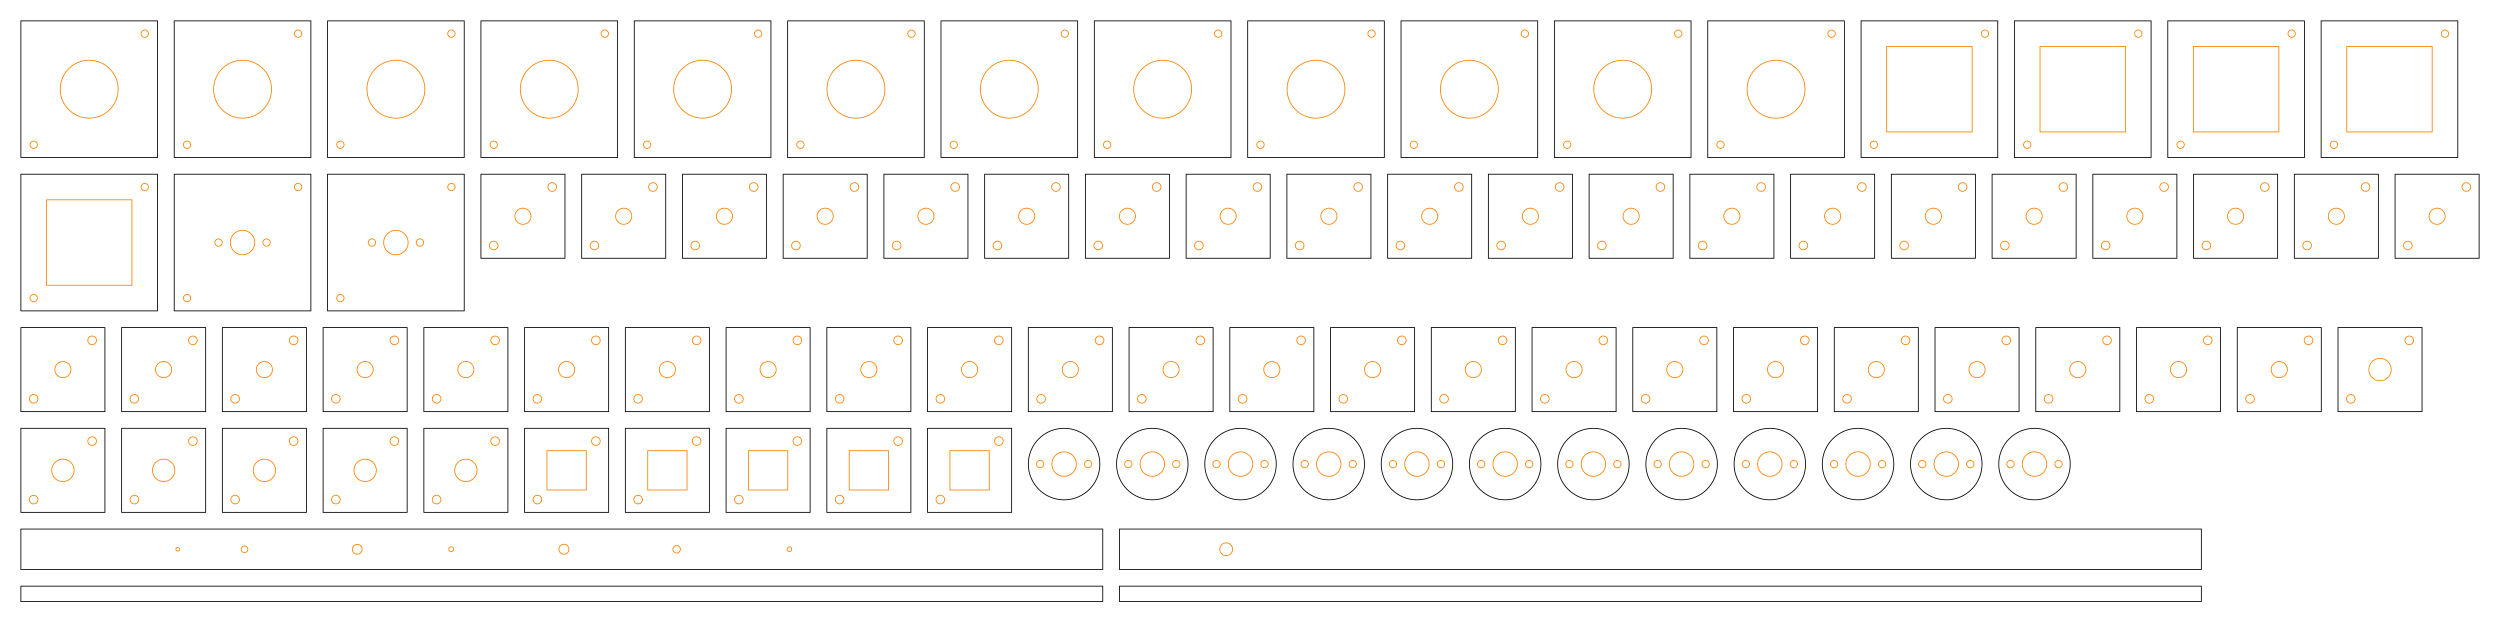
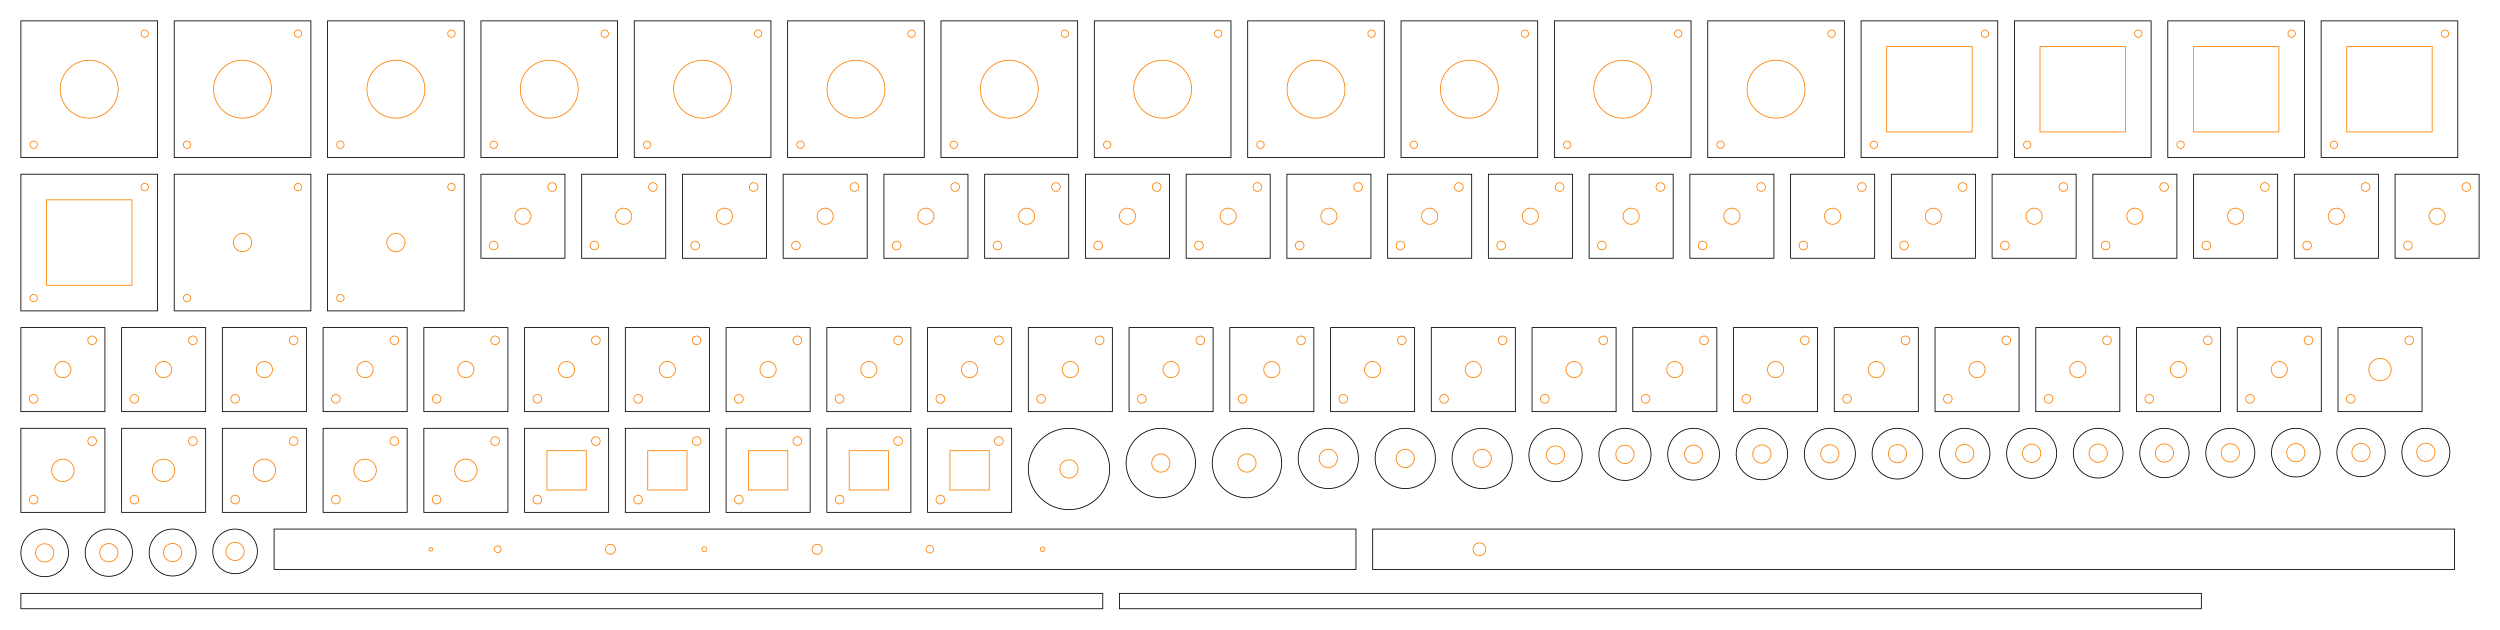
- <svg xmlns="http://www.w3.org/2000/svg" width="598.79mm" height="149.07mm" viewBox="0 0 598.79 149.07">
+ <svg xmlns="http://www.w3.org/2000/svg" width="598.79mm" height="150.80mm" viewBox="0 0 598.79 150.80">
  <g fill="none" stroke="#ff8000" stroke-width="0.2">
    <circle cx="21.365" cy="21.365" r="6.935" />
    <circle cx="34.665" cy="8.065" r="0.885" />
    <circle cx="8.065" cy="34.665" r="0.885" />
    <circle cx="58.095" cy="21.365" r="6.935" />
    <circle cx="71.395" cy="8.065" r="0.885" />
    <circle cx="44.795" cy="34.665" r="0.885" />
    <circle cx="94.825" cy="21.365" r="6.935" />
    <circle cx="108.125" cy="8.065" r="0.885" />
    <circle cx="81.525" cy="34.665" r="0.885" />
    <circle cx="131.555" cy="21.365" r="6.935" />
    <circle cx="144.855" cy="8.065" r="0.885" />
    <circle cx="118.255" cy="34.665" r="0.885" />
    <circle cx="168.285" cy="21.365" r="6.935" />
    <circle cx="181.585" cy="8.065" r="0.885" />
    <circle cx="154.985" cy="34.665" r="0.885" />
    <circle cx="205.015" cy="21.365" r="6.935" />
    <circle cx="218.315" cy="8.065" r="0.885" />
    <circle cx="191.715" cy="34.665" r="0.885" />
    <circle cx="241.745" cy="21.365" r="6.935" />
    <circle cx="255.045" cy="8.065" r="0.885" />
    <circle cx="228.445" cy="34.665" r="0.885" />
    <circle cx="278.475" cy="21.365" r="6.935" />
    <circle cx="291.775" cy="8.065" r="0.885" />
    <circle cx="265.175" cy="34.665" r="0.885" />
    <circle cx="315.205" cy="21.365" r="6.935" />
    <circle cx="328.505" cy="8.065" r="0.885" />
    <circle cx="301.905" cy="34.665" r="0.885" />
    <circle cx="351.935" cy="21.365" r="6.935" />
    <circle cx="365.235" cy="8.065" r="0.885" />
    <circle cx="338.635" cy="34.665" r="0.885" />
    <circle cx="388.665" cy="21.365" r="6.935" />
    <circle cx="401.965" cy="8.065" r="0.885" />
    <circle cx="375.365" cy="34.665" r="0.885" />
    <circle cx="425.395" cy="21.365" r="6.935" />
    <circle cx="438.695" cy="8.065" r="0.885" />
    <circle cx="412.095" cy="34.665" r="0.885" />
    <path d="M 472.360,11.130 L 472.360,31.600 L 451.890,31.600 L 451.890,11.130 Z" />
    <circle cx="475.425" cy="8.065" r="0.885" />
    <circle cx="448.825" cy="34.665" r="0.885" />
    <path d="M 509.090,11.130 L 509.090,31.600 L 488.620,31.600 L 488.620,11.130 Z" />
    <circle cx="512.155" cy="8.065" r="0.885" />
    <circle cx="485.555" cy="34.665" r="0.885" />
    <path d="M 545.820,11.130 L 545.820,31.600 L 525.350,31.600 L 525.350,11.130 Z" />
    <circle cx="548.885" cy="8.065" r="0.885" />
    <circle cx="522.285" cy="34.665" r="0.885" />
    <path d="M 582.550,11.130 L 582.550,31.600 L 562.080,31.600 L 562.080,11.130 Z" />
    <circle cx="585.615" cy="8.065" r="0.885" />
    <circle cx="559.015" cy="34.665" r="0.885" />
    <path d="M 31.600,47.860 L 31.600,68.330 L 11.130,68.330 L 11.130,47.860 Z" />
    <circle cx="34.665" cy="44.795" r="0.885" />
    <circle cx="8.065" cy="71.395" r="0.885" />
-     <circle cx="58.095" cy="58.095" r="2.935" />
+     <circle cx="58.095" cy="58.095" r="2.185" />
    <circle cx="71.395" cy="44.795" r="0.885" />
    <circle cx="44.795" cy="71.395" r="0.885" />
-     <circle cx="63.845" cy="58.095" r="0.885" />
-     <circle cx="52.345" cy="58.095" r="0.885" />
-     <circle cx="94.825" cy="58.095" r="2.935" />
+     <circle cx="94.825" cy="58.095" r="2.185" />
    <circle cx="108.125" cy="44.795" r="0.885" />
    <circle cx="81.525" cy="71.395" r="0.885" />
-     <circle cx="100.575" cy="58.095" r="0.885" />
-     <circle cx="89.075" cy="58.095" r="0.885" />
    <circle cx="125.255" cy="51.795" r="1.935" />
    <circle cx="132.260" cy="44.790" r="1.035" />
    <circle cx="118.250" cy="58.800" r="1.035" />
    <circle cx="149.385" cy="51.795" r="1.935" />
    <circle cx="156.390" cy="44.790" r="1.035" />
    <circle cx="142.380" cy="58.800" r="1.035" />
    <circle cx="173.515" cy="51.795" r="1.935" />
    <circle cx="180.520" cy="44.790" r="1.035" />
    <circle cx="166.510" cy="58.800" r="1.035" />
    <circle cx="197.645" cy="51.795" r="1.935" />
    <circle cx="204.650" cy="44.790" r="1.035" />
    <circle cx="190.640" cy="58.800" r="1.035" />
    <circle cx="221.775" cy="51.795" r="1.935" />
    <circle cx="228.780" cy="44.790" r="1.035" />
    <circle cx="214.770" cy="58.800" r="1.035" />
    <circle cx="245.905" cy="51.795" r="1.935" />
    <circle cx="252.910" cy="44.790" r="1.035" />
    <circle cx="238.900" cy="58.800" r="1.035" />
    <circle cx="270.035" cy="51.795" r="1.935" />
    <circle cx="277.040" cy="44.790" r="1.035" />
    <circle cx="263.030" cy="58.800" r="1.035" />
    <circle cx="294.165" cy="51.795" r="1.935" />
    <circle cx="301.170" cy="44.790" r="1.035" />
    <circle cx="287.160" cy="58.800" r="1.035" />
    <circle cx="318.295" cy="51.795" r="1.935" />
    <circle cx="325.300" cy="44.790" r="1.035" />
    <circle cx="311.290" cy="58.800" r="1.035" />
    <circle cx="342.425" cy="51.795" r="1.935" />
    <circle cx="349.430" cy="44.790" r="1.035" />
    <circle cx="335.420" cy="58.800" r="1.035" />
    <circle cx="366.555" cy="51.795" r="1.935" />
    <circle cx="373.560" cy="44.790" r="1.035" />
    <circle cx="359.550" cy="58.800" r="1.035" />
    <circle cx="390.685" cy="51.795" r="1.935" />
    <circle cx="397.690" cy="44.790" r="1.035" />
    <circle cx="383.680" cy="58.800" r="1.035" />
    <circle cx="414.815" cy="51.795" r="1.935" />
    <circle cx="421.820" cy="44.790" r="1.035" />
    <circle cx="407.810" cy="58.800" r="1.035" />
    <circle cx="438.945" cy="51.795" r="1.935" />
    <circle cx="445.950" cy="44.790" r="1.035" />
    <circle cx="431.940" cy="58.800" r="1.035" />
    <circle cx="463.075" cy="51.795" r="1.935" />
    <circle cx="470.080" cy="44.790" r="1.035" />
    <circle cx="456.070" cy="58.800" r="1.035" />
    <circle cx="487.205" cy="51.795" r="1.935" />
    <circle cx="494.210" cy="44.790" r="1.035" />
    <circle cx="480.200" cy="58.800" r="1.035" />
    <circle cx="511.335" cy="51.795" r="1.935" />
    <circle cx="518.340" cy="44.790" r="1.035" />
    <circle cx="504.330" cy="58.800" r="1.035" />
    <circle cx="535.465" cy="51.795" r="1.935" />
    <circle cx="542.470" cy="44.790" r="1.035" />
    <circle cx="528.460" cy="58.800" r="1.035" />
    <circle cx="559.595" cy="51.795" r="1.935" />
    <circle cx="566.600" cy="44.790" r="1.035" />
    <circle cx="552.590" cy="58.800" r="1.035" />
    <circle cx="583.725" cy="51.795" r="1.935" />
    <circle cx="590.730" cy="44.790" r="1.035" />
    <circle cx="576.720" cy="58.800" r="1.035" />
    <circle cx="15.065" cy="88.525" r="1.935" />
    <circle cx="22.070" cy="81.520" r="1.035" />
    <circle cx="8.060" cy="95.530" r="1.035" />
    <circle cx="39.195" cy="88.525" r="1.935" />
    <circle cx="46.200" cy="81.520" r="1.035" />
    <circle cx="32.190" cy="95.530" r="1.035" />
    <circle cx="63.325" cy="88.525" r="1.935" />
    <circle cx="70.330" cy="81.520" r="1.035" />
    <circle cx="56.320" cy="95.530" r="1.035" />
    <circle cx="87.455" cy="88.525" r="1.935" />
    <circle cx="94.460" cy="81.520" r="1.035" />
    <circle cx="80.450" cy="95.530" r="1.035" />
    <circle cx="111.585" cy="88.525" r="1.935" />
    <circle cx="118.590" cy="81.520" r="1.035" />
    <circle cx="104.580" cy="95.530" r="1.035" />
    <circle cx="135.715" cy="88.525" r="1.935" />
    <circle cx="142.720" cy="81.520" r="1.035" />
    <circle cx="128.710" cy="95.530" r="1.035" />
    <circle cx="159.845" cy="88.525" r="1.935" />
    <circle cx="166.850" cy="81.520" r="1.035" />
    <circle cx="152.840" cy="95.530" r="1.035" />
    <circle cx="183.975" cy="88.525" r="1.935" />
    <circle cx="190.980" cy="81.520" r="1.035" />
    <circle cx="176.970" cy="95.530" r="1.035" />
    <circle cx="208.105" cy="88.525" r="1.935" />
    <circle cx="215.110" cy="81.520" r="1.035" />
    <circle cx="201.100" cy="95.530" r="1.035" />
    <circle cx="232.235" cy="88.525" r="1.935" />
    <circle cx="239.240" cy="81.520" r="1.035" />
    <circle cx="225.230" cy="95.530" r="1.035" />
    <circle cx="256.365" cy="88.525" r="1.935" />
    <circle cx="263.370" cy="81.520" r="1.035" />
    <circle cx="249.360" cy="95.530" r="1.035" />
    <circle cx="280.495" cy="88.525" r="1.935" />
    <circle cx="287.500" cy="81.520" r="1.035" />
    <circle cx="273.490" cy="95.530" r="1.035" />
    <circle cx="304.625" cy="88.525" r="1.935" />
    <circle cx="311.630" cy="81.520" r="1.035" />
    <circle cx="297.620" cy="95.530" r="1.035" />
    <circle cx="328.755" cy="88.525" r="1.935" />
    <circle cx="335.760" cy="81.520" r="1.035" />
    <circle cx="321.750" cy="95.530" r="1.035" />
    <circle cx="352.885" cy="88.525" r="1.935" />
    <circle cx="359.890" cy="81.520" r="1.035" />
    <circle cx="345.880" cy="95.530" r="1.035" />
    <circle cx="377.015" cy="88.525" r="1.935" />
    <circle cx="384.020" cy="81.520" r="1.035" />
    <circle cx="370.010" cy="95.530" r="1.035" />
    <circle cx="401.145" cy="88.525" r="1.935" />
    <circle cx="408.150" cy="81.520" r="1.035" />
    <circle cx="394.140" cy="95.530" r="1.035" />
    <circle cx="425.275" cy="88.525" r="1.935" />
    <circle cx="432.280" cy="81.520" r="1.035" />
    <circle cx="418.270" cy="95.530" r="1.035" />
    <circle cx="449.405" cy="88.525" r="1.935" />
    <circle cx="456.410" cy="81.520" r="1.035" />
    <circle cx="442.400" cy="95.530" r="1.035" />
    <circle cx="473.535" cy="88.525" r="1.935" />
    <circle cx="480.540" cy="81.520" r="1.035" />
    <circle cx="466.530" cy="95.530" r="1.035" />
    <circle cx="497.665" cy="88.525" r="1.935" />
    <circle cx="504.670" cy="81.520" r="1.035" />
    <circle cx="490.660" cy="95.530" r="1.035" />
    <circle cx="521.795" cy="88.525" r="1.935" />
    <circle cx="528.800" cy="81.520" r="1.035" />
    <circle cx="514.790" cy="95.530" r="1.035" />
    <circle cx="545.925" cy="88.525" r="1.935" />
    <circle cx="552.930" cy="81.520" r="1.035" />
    <circle cx="538.920" cy="95.530" r="1.035" />
    <circle cx="570.055" cy="88.525" r="2.685" />
    <circle cx="577.060" cy="81.520" r="1.035" />
    <circle cx="563.050" cy="95.530" r="1.035" />
    <circle cx="15.065" cy="112.655" r="2.685" />
    <circle cx="22.070" cy="105.650" r="1.035" />
    <circle cx="8.060" cy="119.660" r="1.035" />
    <circle cx="39.195" cy="112.655" r="2.685" />
    <circle cx="46.200" cy="105.650" r="1.035" />
    <circle cx="32.190" cy="119.660" r="1.035" />
    <circle cx="63.325" cy="112.655" r="2.685" />
    <circle cx="70.330" cy="105.650" r="1.035" />
    <circle cx="56.320" cy="119.660" r="1.035" />
    <circle cx="87.455" cy="112.655" r="2.685" />
    <circle cx="94.460" cy="105.650" r="1.035" />
    <circle cx="80.450" cy="119.660" r="1.035" />
    <circle cx="111.585" cy="112.655" r="2.685" />
    <circle cx="118.590" cy="105.650" r="1.035" />
    <circle cx="104.580" cy="119.660" r="1.035" />
    <path d="M 140.422,107.948 L 140.422,117.362 L 131.008,117.362 L 131.008,107.948 Z" />
    <circle cx="142.720" cy="105.650" r="1.035" />
    <circle cx="128.710" cy="119.660" r="1.035" />
    <path d="M 164.552,107.948 L 164.552,117.362 L 155.138,117.362 L 155.138,107.948 Z" />
    <circle cx="166.850" cy="105.650" r="1.035" />
    <circle cx="152.840" cy="119.660" r="1.035" />
    <path d="M 188.682,107.948 L 188.682,117.362 L 179.268,117.362 L 179.268,107.948 Z" />
    <circle cx="190.980" cy="105.650" r="1.035" />
    <circle cx="176.970" cy="119.660" r="1.035" />
    <path d="M 212.812,107.948 L 212.812,117.362 L 203.398,117.362 L 203.398,107.948 Z" />
    <circle cx="215.110" cy="105.650" r="1.035" />
    <circle cx="201.100" cy="119.660" r="1.035" />
    <path d="M 236.942,107.948 L 236.942,117.362 L 227.528,117.362 L 227.528,107.948 Z" />
    <circle cx="239.240" cy="105.650" r="1.035" />
    <circle cx="225.230" cy="119.660" r="1.035" />
-     <circle cx="254.865" cy="111.155" r="2.935" />
-     <circle cx="260.615" cy="111.155" r="0.885" />
-     <circle cx="249.115" cy="111.155" r="0.885" />
-     <circle cx="275.995" cy="111.155" r="2.935" />
-     <circle cx="281.745" cy="111.155" r="0.885" />
-     <circle cx="270.245" cy="111.155" r="0.885" />
-     <circle cx="297.125" cy="111.155" r="2.935" />
-     <circle cx="302.875" cy="111.155" r="0.885" />
-     <circle cx="291.375" cy="111.155" r="0.885" />
-     <circle cx="318.255" cy="111.155" r="2.935" />
-     <circle cx="324.005" cy="111.155" r="0.885" />
-     <circle cx="312.505" cy="111.155" r="0.885" />
-     <circle cx="339.385" cy="111.155" r="2.935" />
-     <circle cx="345.135" cy="111.155" r="0.885" />
-     <circle cx="333.635" cy="111.155" r="0.885" />
-     <circle cx="360.515" cy="111.155" r="2.935" />
-     <circle cx="366.265" cy="111.155" r="0.885" />
-     <circle cx="354.765" cy="111.155" r="0.885" />
-     <circle cx="381.645" cy="111.155" r="2.935" />
-     <circle cx="387.395" cy="111.155" r="0.885" />
-     <circle cx="375.895" cy="111.155" r="0.885" />
-     <circle cx="402.775" cy="111.155" r="2.935" />
-     <circle cx="408.525" cy="111.155" r="0.885" />
-     <circle cx="397.025" cy="111.155" r="0.885" />
-     <circle cx="423.905" cy="111.155" r="2.935" />
-     <circle cx="429.655" cy="111.155" r="0.885" />
-     <circle cx="418.155" cy="111.155" r="0.885" />
-     <circle cx="445.035" cy="111.155" r="2.935" />
-     <circle cx="450.785" cy="111.155" r="0.885" />
-     <circle cx="439.285" cy="111.155" r="0.885" />
-     <circle cx="466.165" cy="111.155" r="2.935" />
-     <circle cx="471.915" cy="111.155" r="0.885" />
-     <circle cx="460.415" cy="111.155" r="0.885" />
-     <circle cx="487.295" cy="111.155" r="2.935" />
-     <circle cx="493.045" cy="111.155" r="0.885" />
-     <circle cx="481.545" cy="111.155" r="0.885" />
-     <circle cx="189.065" cy="131.557" r="0.563" />
-     <circle cx="162.065" cy="131.557" r="0.900" />
-     <circle cx="135.065" cy="131.557" r="1.199" />
-     <circle cx="108.065" cy="131.557" r="0.591" />
-     <circle cx="85.565" cy="131.557" r="1.179" />
-     <circle cx="58.565" cy="131.557" r="0.805" />
-     <circle cx="42.565" cy="131.557" r="0.445" />
-     <circle cx="293.695" cy="131.557" r="1.535" />
+     <circle cx="256.040" cy="112.330" r="2.185" />
+     <circle cx="278.037" cy="110.905" r="2.185" />
+     <circle cx="298.667" cy="110.905" r="2.185" />
+     <circle cx="318.153" cy="109.805" r="2.185" />
+     <circle cx="336.583" cy="109.805" r="2.185" />
+     <circle cx="355.013" cy="109.805" r="2.185" />
+     <circle cx="372.579" cy="108.974" r="2.185" />
+     <circle cx="389.203" cy="108.832" r="2.185" />
+     <circle cx="405.645" cy="108.790" r="2.185" />
+     <circle cx="422.004" cy="108.749" r="2.185" />
+     <circle cx="438.280" cy="108.707" r="2.185" />
+     <circle cx="454.474" cy="108.666" r="2.185" />
+     <circle cx="470.584" cy="108.625" r="2.185" />
+     <circle cx="486.611" cy="108.583" r="2.185" />
+     <circle cx="502.555" cy="108.542" r="2.185" />
+     <circle cx="518.417" cy="108.500" r="2.185" />
+     <circle cx="534.195" cy="108.459" r="2.185" />
+     <circle cx="549.891" cy="108.417" r="2.185" />
+     <circle cx="565.503" cy="108.376" r="2.185" />
+     <circle cx="581.032" cy="108.334" r="2.185" />
+     <circle cx="10.703" cy="132.423" r="2.185" />
+     <circle cx="26.066" cy="132.381" r="2.185" />
+     <circle cx="41.346" cy="132.340" r="2.185" />
+     <circle cx="56.303" cy="132.065" r="2.185" />
+     <circle cx="249.713" cy="131.557" r="0.563" />
+     <circle cx="222.713" cy="131.557" r="0.900" />
+     <circle cx="195.713" cy="131.557" r="1.199" />
+     <circle cx="168.713" cy="131.557" r="0.591" />
+     <circle cx="146.213" cy="131.557" r="1.179" />
+     <circle cx="119.213" cy="131.557" r="0.805" />
+     <circle cx="103.213" cy="131.557" r="0.445" />
+     <circle cx="354.343" cy="131.557" r="1.535" />
  </g>
  <g fill="none" stroke="#000000" stroke-width="0.2">
    <path d="M 37.730,5.000 L 37.730,37.730 L 5.000,37.730 L 5.000,5.000 Z" />
    <path d="M 74.460,5.000 L 74.460,37.730 L 41.730,37.730 L 41.730,5.000 Z" />
    <path d="M 111.190,5.000 L 111.190,37.730 L 78.460,37.730 L 78.460,5.000 Z" />
    <path d="M 147.920,5.000 L 147.920,37.730 L 115.190,37.730 L 115.190,5.000 Z" />
    <path d="M 184.650,5.000 L 184.650,37.730 L 151.920,37.730 L 151.920,5.000 Z" />
    <path d="M 221.380,5.000 L 221.380,37.730 L 188.650,37.730 L 188.650,5.000 Z" />
    <path d="M 258.110,5.000 L 258.110,37.730 L 225.380,37.730 L 225.380,5.000 Z" />
    <path d="M 294.840,5.000 L 294.840,37.730 L 262.110,37.730 L 262.110,5.000 Z" />
    <path d="M 331.570,5.000 L 331.570,37.730 L 298.840,37.730 L 298.840,5.000 Z" />
    <path d="M 368.300,5.000 L 368.300,37.730 L 335.570,37.730 L 335.570,5.000 Z" />
    <path d="M 405.030,5.000 L 405.030,37.730 L 372.300,37.730 L 372.300,5.000 Z" />
    <path d="M 441.760,5.000 L 441.760,37.730 L 409.030,37.730 L 409.030,5.000 Z" />
    <path d="M 478.490,5.000 L 478.490,37.730 L 445.760,37.730 L 445.760,5.000 Z" />
    <path d="M 515.220,5.000 L 515.220,37.730 L 482.490,37.730 L 482.490,5.000 Z" />
    <path d="M 551.950,5.000 L 551.950,37.730 L 519.220,37.730 L 519.220,5.000 Z" />
    <path d="M 588.680,5.000 L 588.680,37.730 L 555.950,37.730 L 555.950,5.000 Z" />
    <path d="M 37.730,41.730 L 37.730,74.460 L 5.000,74.460 L 5.000,41.730 Z" />
    <path d="M 74.460,41.730 L 74.460,74.460 L 41.730,74.460 L 41.730,41.730 Z" />
    <path d="M 111.190,41.730 L 111.190,74.460 L 78.460,74.460 L 78.460,41.730 Z" />
    <path d="M 135.320,41.730 L 135.320,61.860 L 115.190,61.860 L 115.190,41.730 Z" />
    <path d="M 159.450,41.730 L 159.450,61.860 L 139.320,61.860 L 139.320,41.730 Z" />
    <path d="M 183.580,41.730 L 183.580,61.860 L 163.450,61.860 L 163.450,41.730 Z" />
    <path d="M 207.710,41.730 L 207.710,61.860 L 187.580,61.860 L 187.580,41.730 Z" />
    <path d="M 231.840,41.730 L 231.840,61.860 L 211.710,61.860 L 211.710,41.730 Z" />
    <path d="M 255.970,41.730 L 255.970,61.860 L 235.840,61.860 L 235.840,41.730 Z" />
    <path d="M 280.100,41.730 L 280.100,61.860 L 259.970,61.860 L 259.970,41.730 Z" />
    <path d="M 304.230,41.730 L 304.230,61.860 L 284.100,61.860 L 284.100,41.730 Z" />
    <path d="M 328.360,41.730 L 328.360,61.860 L 308.230,61.860 L 308.230,41.730 Z" />
    <path d="M 352.490,41.730 L 352.490,61.860 L 332.360,61.860 L 332.360,41.730 Z" />
    <path d="M 376.620,41.730 L 376.620,61.860 L 356.490,61.860 L 356.490,41.730 Z" />
    <path d="M 400.750,41.730 L 400.750,61.860 L 380.620,61.860 L 380.620,41.730 Z" />
    <path d="M 424.880,41.730 L 424.880,61.860 L 404.750,61.860 L 404.750,41.730 Z" />
    <path d="M 449.010,41.730 L 449.010,61.860 L 428.880,61.860 L 428.880,41.730 Z" />
    <path d="M 473.140,41.730 L 473.140,61.860 L 453.010,61.860 L 453.010,41.730 Z" />
    <path d="M 497.270,41.730 L 497.270,61.860 L 477.140,61.860 L 477.140,41.730 Z" />
    <path d="M 521.400,41.730 L 521.400,61.860 L 501.270,61.860 L 501.270,41.730 Z" />
    <path d="M 545.530,41.730 L 545.530,61.860 L 525.400,61.860 L 525.400,41.730 Z" />
    <path d="M 569.660,41.730 L 569.660,61.860 L 549.530,61.860 L 549.530,41.730 Z" />
    <path d="M 593.790,41.730 L 593.790,61.860 L 573.660,61.860 L 573.660,41.730 Z" />
    <path d="M 25.130,78.460 L 25.130,98.590 L 5.000,98.590 L 5.000,78.460 Z" />
    <path d="M 49.260,78.460 L 49.260,98.590 L 29.130,98.590 L 29.130,78.460 Z" />
    <path d="M 73.390,78.460 L 73.390,98.590 L 53.260,98.590 L 53.260,78.460 Z" />
    <path d="M 97.520,78.460 L 97.520,98.590 L 77.390,98.590 L 77.390,78.460 Z" />
    <path d="M 121.650,78.460 L 121.650,98.590 L 101.520,98.590 L 101.520,78.460 Z" />
    <path d="M 145.780,78.460 L 145.780,98.590 L 125.650,98.590 L 125.650,78.460 Z" />
    <path d="M 169.910,78.460 L 169.910,98.590 L 149.780,98.590 L 149.780,78.460 Z" />
    <path d="M 194.040,78.460 L 194.040,98.590 L 173.910,98.590 L 173.910,78.460 Z" />
    <path d="M 218.170,78.460 L 218.170,98.590 L 198.040,98.590 L 198.040,78.460 Z" />
    <path d="M 242.300,78.460 L 242.300,98.590 L 222.170,98.590 L 222.170,78.460 Z" />
    <path d="M 266.430,78.460 L 266.430,98.590 L 246.300,98.590 L 246.300,78.460 Z" />
    <path d="M 290.560,78.460 L 290.560,98.590 L 270.430,98.590 L 270.430,78.460 Z" />
    <path d="M 314.690,78.460 L 314.690,98.590 L 294.560,98.590 L 294.560,78.460 Z" />
    <path d="M 338.820,78.460 L 338.820,98.590 L 318.690,98.590 L 318.690,78.460 Z" />
    <path d="M 362.950,78.460 L 362.950,98.590 L 342.820,98.590 L 342.820,78.460 Z" />
    <path d="M 387.080,78.460 L 387.080,98.590 L 366.950,98.590 L 366.950,78.460 Z" />
    <path d="M 411.210,78.460 L 411.210,98.590 L 391.080,98.590 L 391.080,78.460 Z" />
    <path d="M 435.340,78.460 L 435.340,98.590 L 415.210,98.590 L 415.210,78.460 Z" />
    <path d="M 459.470,78.460 L 459.470,98.590 L 439.340,98.590 L 439.340,78.460 Z" />
    <path d="M 483.600,78.460 L 483.600,98.590 L 463.470,98.590 L 463.470,78.460 Z" />
    <path d="M 507.730,78.460 L 507.730,98.590 L 487.600,98.590 L 487.600,78.460 Z" />
    <path d="M 531.860,78.460 L 531.860,98.590 L 511.730,98.590 L 511.730,78.460 Z" />
    <path d="M 555.990,78.460 L 555.990,98.590 L 535.860,98.590 L 535.860,78.460 Z" />
    <path d="M 580.120,78.460 L 580.120,98.590 L 559.990,98.590 L 559.990,78.460 Z" />
    <path d="M 25.130,102.590 L 25.130,122.720 L 5.000,122.720 L 5.000,102.590 Z" />
    <path d="M 49.260,102.590 L 49.260,122.720 L 29.130,122.720 L 29.130,102.590 Z" />
    <path d="M 73.390,102.590 L 73.390,122.720 L 53.260,122.720 L 53.260,102.590 Z" />
    <path d="M 97.520,102.590 L 97.520,122.720 L 77.390,122.720 L 77.390,102.590 Z" />
    <path d="M 121.650,102.590 L 121.650,122.720 L 101.520,122.720 L 101.520,102.590 Z" />
    <path d="M 145.780,102.590 L 145.780,122.720 L 125.650,122.720 L 125.650,102.590 Z" />
    <path d="M 169.910,102.590 L 169.910,122.720 L 149.780,122.720 L 149.780,102.590 Z" />
    <path d="M 194.040,102.590 L 194.040,122.720 L 173.910,122.720 L 173.910,102.590 Z" />
    <path d="M 218.170,102.590 L 218.170,122.720 L 198.040,122.720 L 198.040,102.590 Z" />
    <path d="M 242.300,102.590 L 242.300,122.720 L 222.170,122.720 L 222.170,102.590 Z" />
-     <circle cx="254.865" cy="111.155" r="8.565" />
-     <circle cx="275.995" cy="111.155" r="8.565" />
-     <circle cx="297.125" cy="111.155" r="8.565" />
-     <circle cx="318.255" cy="111.155" r="8.565" />
-     <circle cx="339.385" cy="111.155" r="8.565" />
-     <circle cx="360.515" cy="111.155" r="8.565" />
-     <circle cx="381.645" cy="111.155" r="8.565" />
-     <circle cx="402.775" cy="111.155" r="8.565" />
-     <circle cx="423.905" cy="111.155" r="8.565" />
-     <circle cx="445.035" cy="111.155" r="8.565" />
-     <circle cx="466.165" cy="111.155" r="8.565" />
-     <circle cx="487.295" cy="111.155" r="8.565" />
-     <path d="M 5.000,126.720 L 264.130,126.720 L 264.130,136.395 L 5.000,136.395 Z" />
-     <path d="M 268.130,126.720 L 527.260,126.720 L 527.260,136.395 L 268.130,136.395 Z" />
-     <path d="M 5.000,140.395 L 264.130,140.395 L 264.130,144.070 L 5.000,144.070 Z" />
-     <path d="M 268.130,140.395 L 527.260,140.395 L 527.260,144.070 L 268.130,144.070 Z" />
+     <circle cx="256.040" cy="112.330" r="9.740" />
+     <circle cx="278.037" cy="110.905" r="8.315" />
+     <circle cx="298.667" cy="110.905" r="8.315" />
+     <circle cx="318.153" cy="109.805" r="7.215" />
+     <circle cx="336.583" cy="109.805" r="7.215" />
+     <circle cx="355.013" cy="109.805" r="7.215" />
+     <circle cx="372.579" cy="108.974" r="6.384" />
+     <circle cx="389.203" cy="108.832" r="6.242" />
+     <circle cx="405.645" cy="108.790" r="6.200" />
+     <circle cx="422.004" cy="108.749" r="6.159" />
+     <circle cx="438.280" cy="108.707" r="6.117" />
+     <circle cx="454.474" cy="108.666" r="6.076" />
+     <circle cx="470.584" cy="108.625" r="6.035" />
+     <circle cx="486.611" cy="108.583" r="5.993" />
+     <circle cx="502.555" cy="108.542" r="5.952" />
+     <circle cx="518.417" cy="108.500" r="5.910" />
+     <circle cx="534.195" cy="108.459" r="5.869" />
+     <circle cx="549.891" cy="108.417" r="5.827" />
+     <circle cx="565.503" cy="108.376" r="5.786" />
+     <circle cx="581.032" cy="108.334" r="5.744" />
+     <circle cx="10.703" cy="132.423" r="5.703" />
+     <circle cx="26.066" cy="132.381" r="5.661" />
+     <circle cx="41.346" cy="132.340" r="5.620" />
+     <circle cx="56.303" cy="132.065" r="5.345" />
+     <path d="M 65.648,126.720 L 324.778,126.720 L 324.778,136.395 L 65.648,136.395 Z" />
+     <path d="M 328.778,126.720 L 587.908,126.720 L 587.908,136.395 L 328.778,136.395 Z" />
+     <path d="M 5.000,142.125 L 264.130,142.125 L 264.130,145.800 L 5.000,145.800 Z" />
+     <path d="M 268.130,142.125 L 527.260,142.125 L 527.260,145.800 L 268.130,145.800 Z" />
  </g>
</svg>
